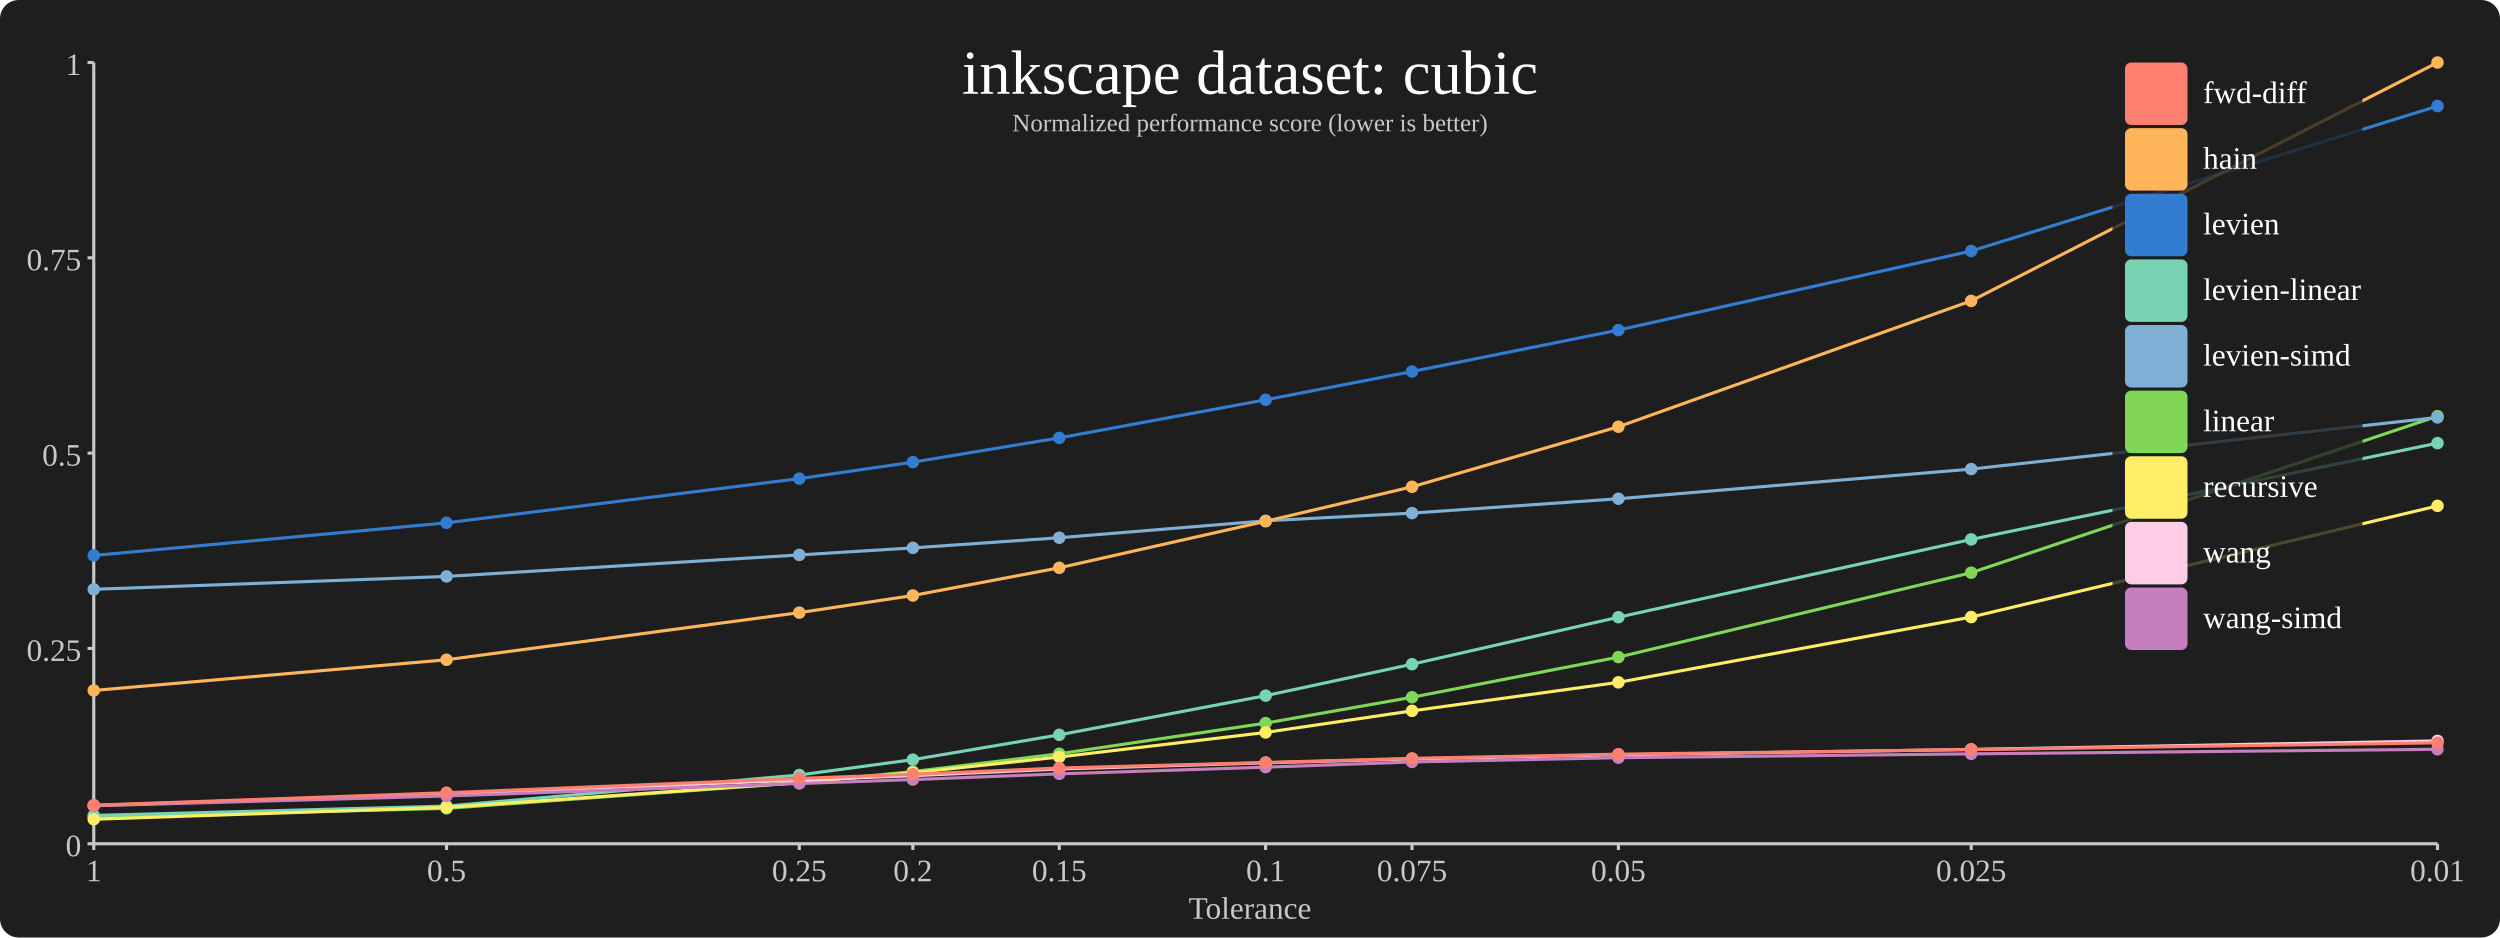
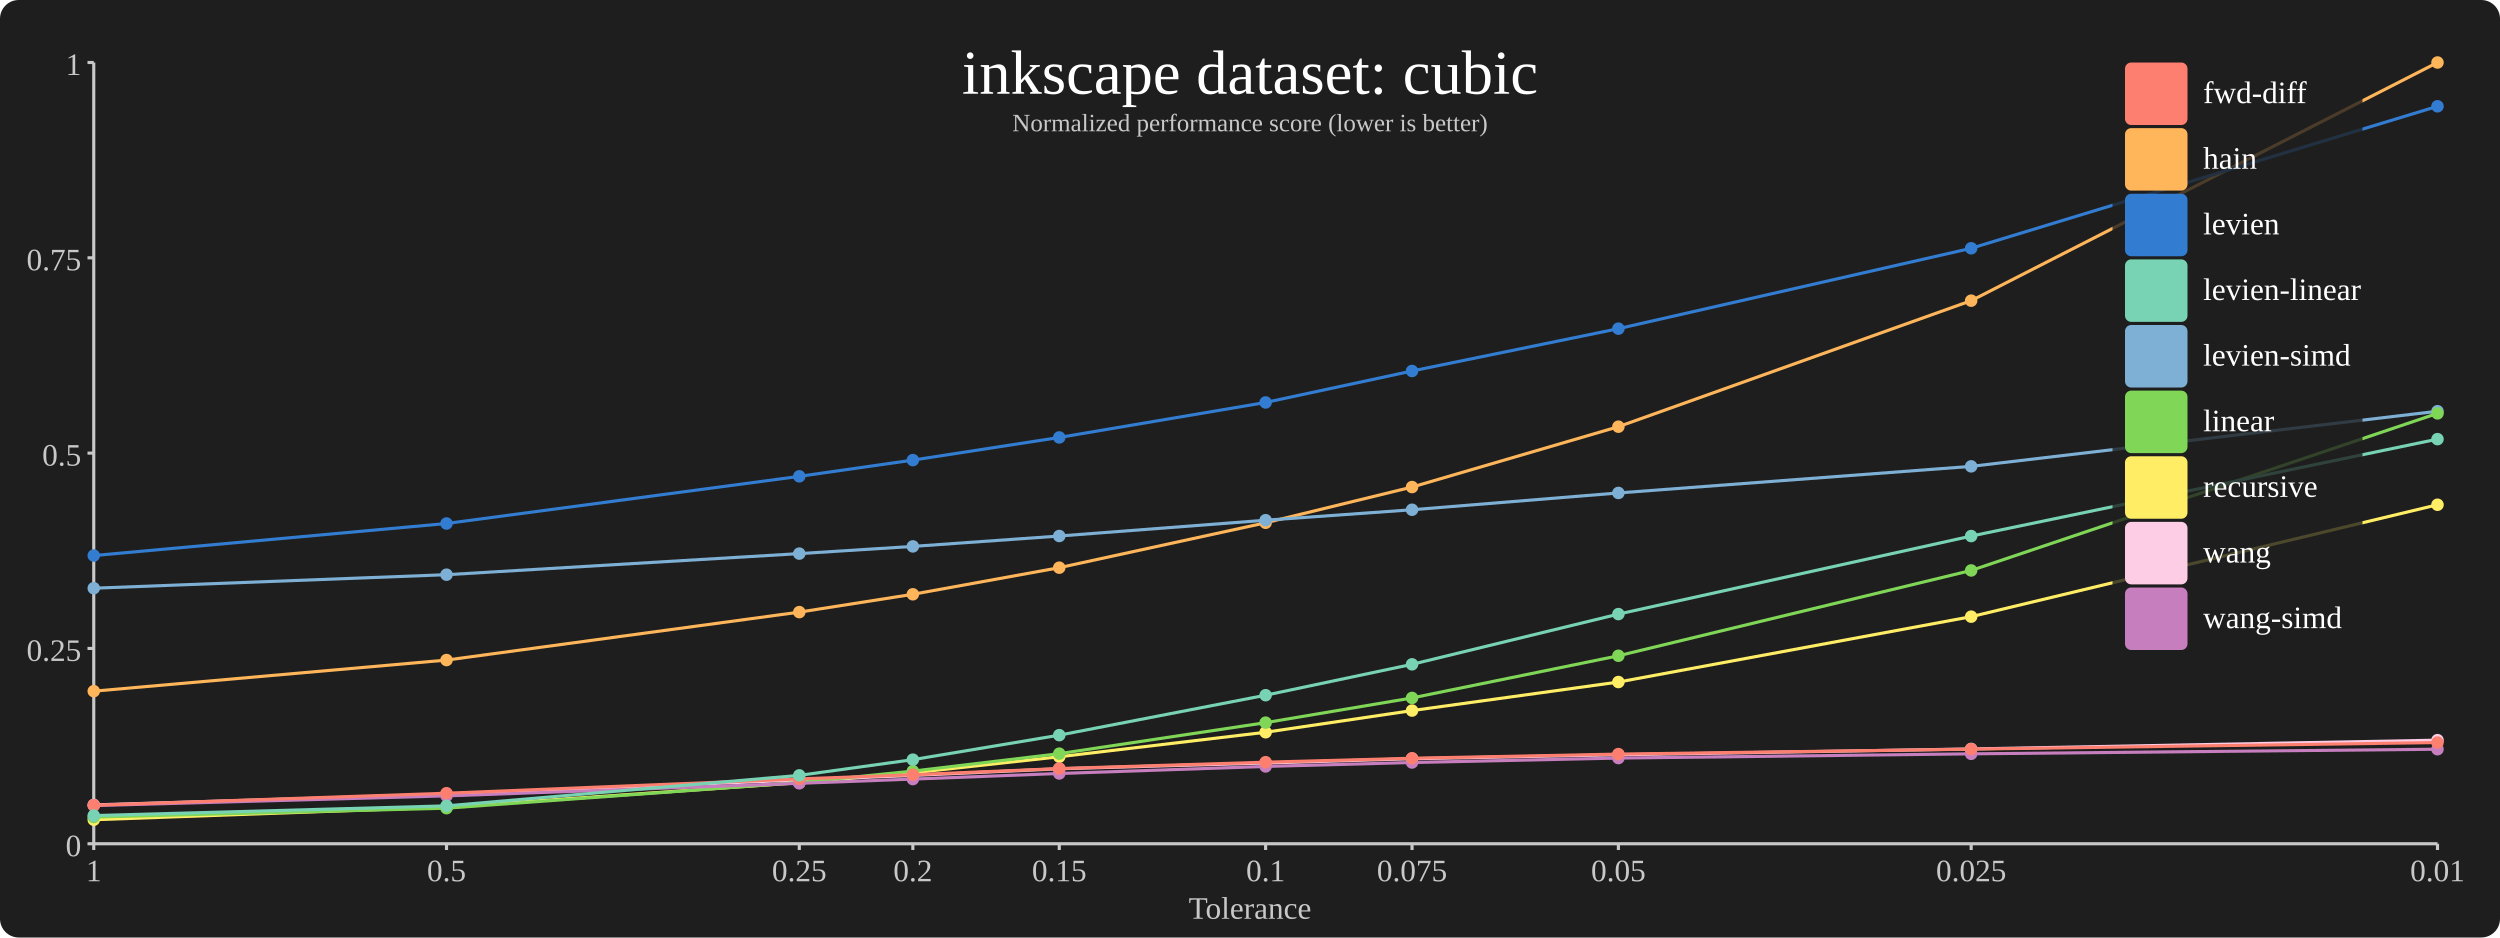
<svg xmlns="http://www.w3.org/2000/svg" viewBox="0 0 800 300">
  <rect x="0" y="0" width="800" height="300" ry="6" style="fill:rgb(30,30,30);stroke:none;fill-opacity:1;stroke-opacity:1;" />
  <path d="M 30 20 L 30 270" style="stroke:rgb(200,200,200);stroke-width:1" />
  <path d="M 30 270 L 780 270" style="stroke:rgb(200,200,200);stroke-width:1" />
  <path d="M 780 270 L 780 272" style="stroke:rgb(200,200,200);stroke-width:1" />
  <text x="780" y="282" style="font-size:10px;fill:rgb(200,200,200);text-anchor:middle;text-align:center;"> 0.01 </text>
  <path d="M 630.772 270 L 630.772 272" style="stroke:rgb(200,200,200);stroke-width:1" />
  <text x="630.772" y="282" style="font-size:10px;fill:rgb(200,200,200);text-anchor:middle;text-align:center;"> 0.025 </text>
  <path d="M 517.886 270 L 517.886 272" style="stroke:rgb(200,200,200);stroke-width:1" />
  <text x="517.886" y="282" style="font-size:10px;fill:rgb(200,200,200);text-anchor:middle;text-align:center;"> 0.05 </text>
  <path d="M 451.852 270 L 451.852 272" style="stroke:rgb(200,200,200);stroke-width:1" />
  <text x="451.852" y="282" style="font-size:10px;fill:rgb(200,200,200);text-anchor:middle;text-align:center;"> 0.075 </text>
  <path d="M 405 270 L 405 272" style="stroke:rgb(200,200,200);stroke-width:1" />
  <text x="405" y="282" style="font-size:10px;fill:rgb(200,200,200);text-anchor:middle;text-align:center;"> 0.1 </text>
  <path d="M 338.966 270 L 338.966 272" style="stroke:rgb(200,200,200);stroke-width:1" />
  <text x="338.966" y="282" style="font-size:10px;fill:rgb(200,200,200);text-anchor:middle;text-align:center;"> 0.15 </text>
  <path d="M 292.114 270 L 292.114 272" style="stroke:rgb(200,200,200);stroke-width:1" />
  <text x="292.114" y="282" style="font-size:10px;fill:rgb(200,200,200);text-anchor:middle;text-align:center;"> 0.2 </text>
  <path d="M 255.773 270 L 255.773 272" style="stroke:rgb(200,200,200);stroke-width:1" />
  <text x="255.773" y="282" style="font-size:10px;fill:rgb(200,200,200);text-anchor:middle;text-align:center;"> 0.25 </text>
  <path d="M 142.886 270 L 142.886 272" style="stroke:rgb(200,200,200);stroke-width:1" />
  <text x="142.886" y="282" style="font-size:10px;fill:rgb(200,200,200);text-anchor:middle;text-align:center;"> 0.5 </text>
  <path d="M 30 270 L 30 272" style="stroke:rgb(200,200,200);stroke-width:1" />
  <text x="30" y="282" style="font-size:10px;fill:rgb(200,200,200);text-anchor:middle;text-align:center;"> 1 </text>
  <path d="M 28 270 L 30 270" style="stroke:rgb(200,200,200);stroke-width:1" />
  <text x="26" y="274" style="font-size:10px;fill:rgb(200,200,200);text-anchor:end;text-align:right;"> 0 </text>
  <path d="M 28 207.5 L 30 207.5" style="stroke:rgb(200,200,200);stroke-width:1" />
  <text x="26" y="211.5" style="font-size:10px;fill:rgb(200,200,200);text-anchor:end;text-align:right;"> 0.25 </text>
  <path d="M 28 145 L 30 145" style="stroke:rgb(200,200,200);stroke-width:1" />
  <text x="26" y="149" style="font-size:10px;fill:rgb(200,200,200);text-anchor:end;text-align:right;"> 0.5 </text>
  <path d="M 28 82.5 L 30 82.5" style="stroke:rgb(200,200,200);stroke-width:1" />
  <text x="26" y="86.5" style="font-size:10px;fill:rgb(200,200,200);text-anchor:end;text-align:right;"> 0.75 </text>
  <path d="M 28 20 L 30 20" style="stroke:rgb(200,200,200);stroke-width:1" />
  <text x="26" y="24" style="font-size:10px;fill:rgb(200,200,200);text-anchor:end;text-align:right;"> 1 </text>
  <text x="400" y="294" style="font-size:10px;fill:rgb(200,200,200);text-anchor:middle;text-align:center;"> Tolerance </text>
-   <circle cx="780" cy="133.173" r="2" style="fill:rgb(128,214,87);stroke:none;fill-opacity:1;stroke-opacity:1;" />
-   <path d="M 780 133.173 L 630.772 183.265" style="stroke:rgb(128,214,87);stroke-width:1" />
-   <circle cx="630.772" cy="183.265" r="2" style="fill:rgb(128,214,87);stroke:none;fill-opacity:1;stroke-opacity:1;" />
-   <path d="M 630.772 183.265 L 517.886 210.27" style="stroke:rgb(128,214,87);stroke-width:1" />
-   <circle cx="517.886" cy="210.27" r="2" style="fill:rgb(128,214,87);stroke:none;fill-opacity:1;stroke-opacity:1;" />
-   <path d="M 517.886 210.27 L 451.852 223.115" style="stroke:rgb(128,214,87);stroke-width:1" />
-   <circle cx="451.852" cy="223.115" r="2" style="fill:rgb(128,214,87);stroke:none;fill-opacity:1;stroke-opacity:1;" />
-   <path d="M 451.852 223.115 L 405 231.395" style="stroke:rgb(128,214,87);stroke-width:1" />
-   <circle cx="405" cy="231.395" r="2" style="fill:rgb(128,214,87);stroke:none;fill-opacity:1;stroke-opacity:1;" />
-   <path d="M 405 231.395 L 338.966 241.2" style="stroke:rgb(128,214,87);stroke-width:1" />
-   <circle cx="338.966" cy="241.2" r="2" style="fill:rgb(128,214,87);stroke:none;fill-opacity:1;stroke-opacity:1;" />
-   <path d="M 338.966 241.2 L 292.114 246.895" style="stroke:rgb(128,214,87);stroke-width:1" />
-   <circle cx="292.114" cy="246.895" r="2" style="fill:rgb(128,214,87);stroke:none;fill-opacity:1;stroke-opacity:1;" />
-   <path d="M 292.114 246.895 L 255.773 250.47" style="stroke:rgb(128,214,87);stroke-width:1" />
-   <circle cx="255.773" cy="250.47" r="2" style="fill:rgb(128,214,87);stroke:none;fill-opacity:1;stroke-opacity:1;" />
-   <path d="M 255.773 250.47 L 142.886 258.673" style="stroke:rgb(128,214,87);stroke-width:1" />
-   <circle cx="142.886" cy="258.673" r="2" style="fill:rgb(128,214,87);stroke:none;fill-opacity:1;stroke-opacity:1;" />
-   <path d="M 142.886 258.673 L 30 261.442" style="stroke:rgb(128,214,87);stroke-width:1" />
-   <circle cx="30" cy="261.442" r="2" style="fill:rgb(128,214,87);stroke:none;fill-opacity:1;stroke-opacity:1;" />
-   <circle cx="780" cy="133.575" r="2" style="fill:rgb(126,176,213);stroke:none;fill-opacity:1;stroke-opacity:1;" />
-   <path d="M 780 133.575 L 630.772 150.103" style="stroke:rgb(126,176,213);stroke-width:1" />
-   <circle cx="630.772" cy="150.103" r="2" style="fill:rgb(126,176,213);stroke:none;fill-opacity:1;stroke-opacity:1;" />
-   <path d="M 630.772 150.103 L 517.886 159.593" style="stroke:rgb(126,176,213);stroke-width:1" />
-   <circle cx="517.886" cy="159.593" r="2" style="fill:rgb(126,176,213);stroke:none;fill-opacity:1;stroke-opacity:1;" />
-   <path d="M 517.886 159.593 L 451.852 164.192" style="stroke:rgb(126,176,213);stroke-width:1" />
-   <circle cx="451.852" cy="164.192" r="2" style="fill:rgb(126,176,213);stroke:none;fill-opacity:1;stroke-opacity:1;" />
-   <path d="M 451.852 164.192 L 405 166.65" style="stroke:rgb(126,176,213);stroke-width:1" />
-   <circle cx="405" cy="166.65" r="2" style="fill:rgb(126,176,213);stroke:none;fill-opacity:1;stroke-opacity:1;" />
-   <path d="M 405 166.65 L 338.966 172.073" style="stroke:rgb(126,176,213);stroke-width:1" />
-   <circle cx="338.966" cy="172.073" r="2" style="fill:rgb(126,176,213);stroke:none;fill-opacity:1;stroke-opacity:1;" />
-   <path d="M 338.966 172.073 L 292.114 175.317" style="stroke:rgb(126,176,213);stroke-width:1" />
-   <circle cx="292.114" cy="175.317" r="2" style="fill:rgb(126,176,213);stroke:none;fill-opacity:1;stroke-opacity:1;" />
-   <path d="M 292.114 175.317 L 255.773 177.573" style="stroke:rgb(126,176,213);stroke-width:1" />
-   <circle cx="255.773" cy="177.573" r="2" style="fill:rgb(126,176,213);stroke:none;fill-opacity:1;stroke-opacity:1;" />
-   <path d="M 255.773 177.573 L 142.886 184.455" style="stroke:rgb(126,176,213);stroke-width:1" />
-   <circle cx="142.886" cy="184.455" r="2" style="fill:rgb(126,176,213);stroke:none;fill-opacity:1;stroke-opacity:1;" />
-   <path d="M 142.886 184.455 L 30 188.58" style="stroke:rgb(126,176,213);stroke-width:1" />
-   <circle cx="30" cy="188.58" r="2" style="fill:rgb(126,176,213);stroke:none;fill-opacity:1;stroke-opacity:1;" />
-   <circle cx="780" cy="141.8" r="2" style="fill:rgb(119,211,179);stroke:none;fill-opacity:1;stroke-opacity:1;" />
-   <path d="M 780 141.8 L 630.772 172.613" style="stroke:rgb(119,211,179);stroke-width:1" />
-   <circle cx="630.772" cy="172.613" r="2" style="fill:rgb(119,211,179);stroke:none;fill-opacity:1;stroke-opacity:1;" />
-   <path d="M 630.772 172.613 L 517.886 197.505" style="stroke:rgb(119,211,179);stroke-width:1" />
-   <circle cx="517.886" cy="197.505" r="2" style="fill:rgb(119,211,179);stroke:none;fill-opacity:1;stroke-opacity:1;" />
-   <path d="M 517.886 197.505 L 451.852 212.545" style="stroke:rgb(119,211,179);stroke-width:1" />
-   <circle cx="451.852" cy="212.545" r="2" style="fill:rgb(119,211,179);stroke:none;fill-opacity:1;stroke-opacity:1;" />
-   <path d="M 451.852 212.545 L 405 222.61" style="stroke:rgb(119,211,179);stroke-width:1" />
-   <circle cx="405" cy="222.61" r="2" style="fill:rgb(119,211,179);stroke:none;fill-opacity:1;stroke-opacity:1;" />
-   <path d="M 405 222.61 L 338.966 235.145" style="stroke:rgb(119,211,179);stroke-width:1" />
-   <circle cx="338.966" cy="235.145" r="2" style="fill:rgb(119,211,179);stroke:none;fill-opacity:1;stroke-opacity:1;" />
-   <path d="M 338.966 235.145 L 292.114 243.085" style="stroke:rgb(119,211,179);stroke-width:1" />
-   <circle cx="292.114" cy="243.085" r="2" style="fill:rgb(119,211,179);stroke:none;fill-opacity:1;stroke-opacity:1;" />
-   <path d="M 292.114 243.085 L 255.773 247.99" style="stroke:rgb(119,211,179);stroke-width:1" />
-   <circle cx="255.773" cy="247.99" r="2" style="fill:rgb(119,211,179);stroke:none;fill-opacity:1;stroke-opacity:1;" />
-   <path d="M 255.773 247.99 L 142.886 257.947" style="stroke:rgb(119,211,179);stroke-width:1" />
-   <circle cx="142.886" cy="257.947" r="2" style="fill:rgb(119,211,179);stroke:none;fill-opacity:1;stroke-opacity:1;" />
-   <path d="M 142.886 257.947 L 30 260.945" style="stroke:rgb(119,211,179);stroke-width:1" />
-   <circle cx="30" cy="260.945" r="2" style="fill:rgb(119,211,179);stroke:none;fill-opacity:1;stroke-opacity:1;" />
-   <circle cx="780" cy="161.882" r="2" style="fill:rgb(255,238,101);stroke:none;fill-opacity:1;stroke-opacity:1;" />
-   <path d="M 780 161.882 L 630.772 197.457" style="stroke:rgb(255,238,101);stroke-width:1" />
-   <circle cx="630.772" cy="197.457" r="2" style="fill:rgb(255,238,101);stroke:none;fill-opacity:1;stroke-opacity:1;" />
-   <path d="M 630.772 197.457 L 517.886 218.347" style="stroke:rgb(255,238,101);stroke-width:1" />
-   <circle cx="517.886" cy="218.347" r="2" style="fill:rgb(255,238,101);stroke:none;fill-opacity:1;stroke-opacity:1;" />
-   <path d="M 517.886 218.347 L 451.852 227.47" style="stroke:rgb(255,238,101);stroke-width:1" />
-   <circle cx="451.852" cy="227.47" r="2" style="fill:rgb(255,238,101);stroke:none;fill-opacity:1;stroke-opacity:1;" />
-   <path d="M 451.852 227.47 L 405 234.377" style="stroke:rgb(255,238,101);stroke-width:1" />
-   <circle cx="405" cy="234.377" r="2" style="fill:rgb(255,238,101);stroke:none;fill-opacity:1;stroke-opacity:1;" />
-   <path d="M 405 234.377 L 338.966 242.232" style="stroke:rgb(255,238,101);stroke-width:1" />
-   <circle cx="338.966" cy="242.232" r="2" style="fill:rgb(255,238,101);stroke:none;fill-opacity:1;stroke-opacity:1;" />
-   <path d="M 338.966 242.232 L 292.114 247.298" style="stroke:rgb(255,238,101);stroke-width:1" />
-   <circle cx="292.114" cy="247.298" r="2" style="fill:rgb(255,238,101);stroke:none;fill-opacity:1;stroke-opacity:1;" />
-   <path d="M 292.114 247.298 L 255.773 250.38" style="stroke:rgb(255,238,101);stroke-width:1" />
-   <circle cx="255.773" cy="250.38" r="2" style="fill:rgb(255,238,101);stroke:none;fill-opacity:1;stroke-opacity:1;" />
-   <path d="M 255.773 250.38 L 142.886 258.358" style="stroke:rgb(255,238,101);stroke-width:1" />
-   <circle cx="142.886" cy="258.358" r="2" style="fill:rgb(255,238,101);stroke:none;fill-opacity:1;stroke-opacity:1;" />
-   <path d="M 142.886 258.358 L 30 262.163" style="stroke:rgb(255,238,101);stroke-width:1" />
-   <circle cx="30" cy="262.163" r="2" style="fill:rgb(255,238,101);stroke:none;fill-opacity:1;stroke-opacity:1;" />
-   <circle cx="780" cy="237.088" r="2" style="fill:rgb(253,204,229);stroke:none;fill-opacity:1;stroke-opacity:1;" />
-   <path d="M 780 237.088 L 630.772 239.81" style="stroke:rgb(253,204,229);stroke-width:1" />
-   <circle cx="630.772" cy="239.81" r="2" style="fill:rgb(253,204,229);stroke:none;fill-opacity:1;stroke-opacity:1;" />
-   <path d="M 630.772 239.81 L 517.886 241.53" style="stroke:rgb(253,204,229);stroke-width:1" />
-   <circle cx="517.886" cy="241.53" r="2" style="fill:rgb(253,204,229);stroke:none;fill-opacity:1;stroke-opacity:1;" />
-   <path d="M 517.886 241.53 L 451.852 242.853" style="stroke:rgb(253,204,229);stroke-width:1" />
-   <circle cx="451.852" cy="242.853" r="2" style="fill:rgb(253,204,229);stroke:none;fill-opacity:1;stroke-opacity:1;" />
-   <path d="M 451.852 242.853 L 405 244.093" style="stroke:rgb(253,204,229);stroke-width:1" />
-   <circle cx="405" cy="244.093" r="2" style="fill:rgb(253,204,229);stroke:none;fill-opacity:1;stroke-opacity:1;" />
-   <path d="M 405 244.093 L 338.966 246.085" style="stroke:rgb(253,204,229);stroke-width:1" />
-   <circle cx="338.966" cy="246.085" r="2" style="fill:rgb(253,204,229);stroke:none;fill-opacity:1;stroke-opacity:1;" />
-   <path d="M 338.966 246.085 L 292.114 248.21" style="stroke:rgb(253,204,229);stroke-width:1" />
-   <circle cx="292.114" cy="248.21" r="2" style="fill:rgb(253,204,229);stroke:none;fill-opacity:1;stroke-opacity:1;" />
-   <path d="M 292.114 248.21 L 255.773 249.625" style="stroke:rgb(253,204,229);stroke-width:1" />
-   <circle cx="255.773" cy="249.625" r="2" style="fill:rgb(253,204,229);stroke:none;fill-opacity:1;stroke-opacity:1;" />
-   <path d="M 255.773 249.625 L 142.886 254.028" style="stroke:rgb(253,204,229);stroke-width:1" />
-   <circle cx="142.886" cy="254.028" r="2" style="fill:rgb(253,204,229);stroke:none;fill-opacity:1;stroke-opacity:1;" />
-   <path d="M 142.886 254.028 L 30 257.757" style="stroke:rgb(253,204,229);stroke-width:1" />
-   <circle cx="30" cy="257.757" r="2" style="fill:rgb(253,204,229);stroke:none;fill-opacity:1;stroke-opacity:1;" />
-   <circle cx="780" cy="239.768" r="2" style="fill:rgb(199,126,190);stroke:none;fill-opacity:1;stroke-opacity:1;" />
-   <path d="M 780 239.768 L 630.772 241.235" style="stroke:rgb(199,126,190);stroke-width:1" />
-   <circle cx="630.772" cy="241.235" r="2" style="fill:rgb(199,126,190);stroke:none;fill-opacity:1;stroke-opacity:1;" />
-   <path d="M 630.772 241.235 L 517.886 242.46" style="stroke:rgb(199,126,190);stroke-width:1" />
-   <circle cx="517.886" cy="242.46" r="2" style="fill:rgb(199,126,190);stroke:none;fill-opacity:1;stroke-opacity:1;" />
-   <path d="M 517.886 242.46 L 451.852 243.827" style="stroke:rgb(199,126,190);stroke-width:1" />
-   <circle cx="451.852" cy="243.827" r="2" style="fill:rgb(199,126,190);stroke:none;fill-opacity:1;stroke-opacity:1;" />
-   <path d="M 451.852 243.827 L 405 245.49" style="stroke:rgb(199,126,190);stroke-width:1" />
-   <circle cx="405" cy="245.49" r="2" style="fill:rgb(199,126,190);stroke:none;fill-opacity:1;stroke-opacity:1;" />
-   <path d="M 405 245.49 L 338.966 247.625" style="stroke:rgb(199,126,190);stroke-width:1" />
-   <circle cx="338.966" cy="247.625" r="2" style="fill:rgb(199,126,190);stroke:none;fill-opacity:1;stroke-opacity:1;" />
-   <path d="M 338.966 247.625 L 292.114 249.455" style="stroke:rgb(199,126,190);stroke-width:1" />
-   <circle cx="292.114" cy="249.455" r="2" style="fill:rgb(199,126,190);stroke:none;fill-opacity:1;stroke-opacity:1;" />
-   <path d="M 292.114 249.455 L 255.773 250.72" style="stroke:rgb(199,126,190);stroke-width:1" />
-   <circle cx="255.773" cy="250.72" r="2" style="fill:rgb(199,126,190);stroke:none;fill-opacity:1;stroke-opacity:1;" />
-   <path d="M 255.773 250.72 L 142.886 254.702" style="stroke:rgb(199,126,190);stroke-width:1" />
-   <circle cx="142.886" cy="254.702" r="2" style="fill:rgb(199,126,190);stroke:none;fill-opacity:1;stroke-opacity:1;" />
-   <path d="M 142.886 254.702 L 30 257.848" style="stroke:rgb(199,126,190);stroke-width:1" />
-   <circle cx="30" cy="257.848" r="2" style="fill:rgb(199,126,190);stroke:none;fill-opacity:1;stroke-opacity:1;" />
-   <circle cx="780" cy="33.94" r="2" style="fill:rgb(50,125,209);stroke:none;fill-opacity:1;stroke-opacity:1;" />
-   <path d="M 780 33.94 L 630.772 80.328" style="stroke:rgb(50,125,209);stroke-width:1" />
-   <circle cx="630.772" cy="80.328" r="2" style="fill:rgb(50,125,209);stroke:none;fill-opacity:1;stroke-opacity:1;" />
-   <path d="M 630.772 80.328 L 517.886 105.627" style="stroke:rgb(50,125,209);stroke-width:1" />
-   <circle cx="517.886" cy="105.627" r="2" style="fill:rgb(50,125,209);stroke:none;fill-opacity:1;stroke-opacity:1;" />
-   <path d="M 517.886 105.627 L 451.852 118.885" style="stroke:rgb(50,125,209);stroke-width:1" />
-   <circle cx="451.852" cy="118.885" r="2" style="fill:rgb(50,125,209);stroke:none;fill-opacity:1;stroke-opacity:1;" />
-   <path d="M 451.852 118.885 L 405 127.935" style="stroke:rgb(50,125,209);stroke-width:1" />
-   <circle cx="405" cy="127.935" r="2" style="fill:rgb(50,125,209);stroke:none;fill-opacity:1;stroke-opacity:1;" />
-   <path d="M 405 127.935 L 338.966 140.118" style="stroke:rgb(50,125,209);stroke-width:1" />
-   <circle cx="338.966" cy="140.118" r="2" style="fill:rgb(50,125,209);stroke:none;fill-opacity:1;stroke-opacity:1;" />
-   <path d="M 338.966 140.118 L 292.114 147.887" style="stroke:rgb(50,125,209);stroke-width:1" />
-   <circle cx="292.114" cy="147.887" r="2" style="fill:rgb(50,125,209);stroke:none;fill-opacity:1;stroke-opacity:1;" />
-   <path d="M 292.114 147.887 L 255.773 153.153" style="stroke:rgb(50,125,209);stroke-width:1" />
-   <circle cx="255.773" cy="153.153" r="2" style="fill:rgb(50,125,209);stroke:none;fill-opacity:1;stroke-opacity:1;" />
-   <path d="M 255.773 153.153 L 142.886 167.308" style="stroke:rgb(50,125,209);stroke-width:1" />
-   <circle cx="142.886" cy="167.308" r="2" style="fill:rgb(50,125,209);stroke:none;fill-opacity:1;stroke-opacity:1;" />
-   <path d="M 142.886 167.308 L 30 177.75" style="stroke:rgb(50,125,209);stroke-width:1" />
-   <circle cx="30" cy="177.75" r="2" style="fill:rgb(50,125,209);stroke:none;fill-opacity:1;stroke-opacity:1;" />
  <circle cx="780" cy="20" r="2" style="fill:rgb(255,181,90);stroke:none;fill-opacity:1;stroke-opacity:1;" />
-   <path d="M 780 20 L 630.772 96.285" style="stroke:rgb(255,181,90);stroke-width:1" />
-   <circle cx="630.772" cy="96.285" r="2" style="fill:rgb(255,181,90);stroke:none;fill-opacity:1;stroke-opacity:1;" />
-   <path d="M 630.772 96.285 L 517.886 136.553" style="stroke:rgb(255,181,90);stroke-width:1" />
-   <circle cx="517.886" cy="136.553" r="2" style="fill:rgb(255,181,90);stroke:none;fill-opacity:1;stroke-opacity:1;" />
-   <path d="M 517.886 136.553 L 451.852 155.778" style="stroke:rgb(255,181,90);stroke-width:1" />
-   <circle cx="451.852" cy="155.778" r="2" style="fill:rgb(255,181,90);stroke:none;fill-opacity:1;stroke-opacity:1;" />
-   <path d="M 451.852 155.778 L 405 166.81" style="stroke:rgb(255,181,90);stroke-width:1" />
-   <circle cx="405" cy="166.81" r="2" style="fill:rgb(255,181,90);stroke:none;fill-opacity:1;stroke-opacity:1;" />
-   <path d="M 405 166.81 L 338.966 181.695" style="stroke:rgb(255,181,90);stroke-width:1" />
-   <circle cx="338.966" cy="181.695" r="2" style="fill:rgb(255,181,90);stroke:none;fill-opacity:1;stroke-opacity:1;" />
-   <path d="M 338.966 181.695 L 292.114 190.56" style="stroke:rgb(255,181,90);stroke-width:1" />
-   <circle cx="292.114" cy="190.56" r="2" style="fill:rgb(255,181,90);stroke:none;fill-opacity:1;stroke-opacity:1;" />
-   <path d="M 292.114 190.56 L 255.773 196.043" style="stroke:rgb(255,181,90);stroke-width:1" />
-   <circle cx="255.773" cy="196.043" r="2" style="fill:rgb(255,181,90);stroke:none;fill-opacity:1;stroke-opacity:1;" />
-   <path d="M 255.773 196.043 L 142.886 211.123" style="stroke:rgb(255,181,90);stroke-width:1" />
-   <circle cx="142.886" cy="211.123" r="2" style="fill:rgb(255,181,90);stroke:none;fill-opacity:1;stroke-opacity:1;" />
-   <path d="M 142.886 211.123 L 30 220.942" style="stroke:rgb(255,181,90);stroke-width:1" />
-   <circle cx="30" cy="220.942" r="2" style="fill:rgb(255,181,90);stroke:none;fill-opacity:1;stroke-opacity:1;" />
-   <circle cx="780" cy="237.695" r="2" style="fill:rgb(253,127,111);stroke:none;fill-opacity:1;stroke-opacity:1;" />
-   <path d="M 780 237.695 L 630.772 239.857" style="stroke:rgb(253,127,111);stroke-width:1" />
-   <circle cx="630.772" cy="239.857" r="2" style="fill:rgb(253,127,111);stroke:none;fill-opacity:1;stroke-opacity:1;" />
-   <path d="M 630.772 239.857 L 517.886 241.338" style="stroke:rgb(253,127,111);stroke-width:1" />
-   <circle cx="517.886" cy="241.338" r="2" style="fill:rgb(253,127,111);stroke:none;fill-opacity:1;stroke-opacity:1;" />
-   <path d="M 517.886 241.338 L 451.852 242.667" style="stroke:rgb(253,127,111);stroke-width:1" />
-   <circle cx="451.852" cy="242.667" r="2" style="fill:rgb(253,127,111);stroke:none;fill-opacity:1;stroke-opacity:1;" />
-   <path d="M 451.852 242.667 L 405 244" style="stroke:rgb(253,127,111);stroke-width:1" />
-   <circle cx="405" cy="244" r="2" style="fill:rgb(253,127,111);stroke:none;fill-opacity:1;stroke-opacity:1;" />
-   <path d="M 405 244 L 338.966 245.762" style="stroke:rgb(253,127,111);stroke-width:1" />
-   <circle cx="338.966" cy="245.762" r="2" style="fill:rgb(253,127,111);stroke:none;fill-opacity:1;stroke-opacity:1;" />
-   <path d="M 338.966 245.762 L 292.114 247.765" style="stroke:rgb(253,127,111);stroke-width:1" />
-   <circle cx="292.114" cy="247.765" r="2" style="fill:rgb(253,127,111);stroke:none;fill-opacity:1;stroke-opacity:1;" />
-   <path d="M 292.114 247.765 L 255.773 249.095" style="stroke:rgb(253,127,111);stroke-width:1" />
-   <circle cx="255.773" cy="249.095" r="2" style="fill:rgb(253,127,111);stroke:none;fill-opacity:1;stroke-opacity:1;" />
-   <path d="M 255.773 249.095 L 142.886 253.67" style="stroke:rgb(253,127,111);stroke-width:1" />
-   <circle cx="142.886" cy="253.67" r="2" style="fill:rgb(253,127,111);stroke:none;fill-opacity:1;stroke-opacity:1;" />
-   <path d="M 142.886 253.67 L 30 257.655" style="stroke:rgb(253,127,111);stroke-width:1" />
-   <circle cx="30" cy="257.655" r="2" style="fill:rgb(253,127,111);stroke:none;fill-opacity:1;stroke-opacity:1;" />
+   <path d="M 780 20 L 630.772 96.215" style="stroke:rgb(255,181,90);stroke-width:1" />
+   <circle cx="630.772" cy="96.215" r="2" style="fill:rgb(255,181,90);stroke:none;fill-opacity:1;stroke-opacity:1;" />
+   <path d="M 630.772 96.215 L 517.886 136.537" style="stroke:rgb(255,181,90);stroke-width:1" />
+   <circle cx="517.886" cy="136.537" r="2" style="fill:rgb(255,181,90);stroke:none;fill-opacity:1;stroke-opacity:1;" />
+   <path d="M 517.886 136.537 L 451.852 155.855" style="stroke:rgb(255,181,90);stroke-width:1" />
+   <circle cx="451.852" cy="155.855" r="2" style="fill:rgb(255,181,90);stroke:none;fill-opacity:1;stroke-opacity:1;" />
+   <path d="M 451.852 155.855 L 405 167.287" style="stroke:rgb(255,181,90);stroke-width:1" />
+   <circle cx="405" cy="167.287" r="2" style="fill:rgb(255,181,90);stroke:none;fill-opacity:1;stroke-opacity:1;" />
+   <path d="M 405 167.287 L 338.966 181.655" style="stroke:rgb(255,181,90);stroke-width:1" />
+   <circle cx="338.966" cy="181.655" r="2" style="fill:rgb(255,181,90);stroke:none;fill-opacity:1;stroke-opacity:1;" />
+   <path d="M 338.966 181.655 L 292.114 190.17" style="stroke:rgb(255,181,90);stroke-width:1" />
+   <circle cx="292.114" cy="190.17" r="2" style="fill:rgb(255,181,90);stroke:none;fill-opacity:1;stroke-opacity:1;" />
+   <path d="M 292.114 190.17 L 255.773 195.877" style="stroke:rgb(255,181,90);stroke-width:1" />
+   <circle cx="255.773" cy="195.877" r="2" style="fill:rgb(255,181,90);stroke:none;fill-opacity:1;stroke-opacity:1;" />
+   <path d="M 255.773 195.877 L 142.886 211.22" style="stroke:rgb(255,181,90);stroke-width:1" />
+   <circle cx="142.886" cy="211.22" r="2" style="fill:rgb(255,181,90);stroke:none;fill-opacity:1;stroke-opacity:1;" />
+   <path d="M 142.886 211.22 L 30 221.175" style="stroke:rgb(255,181,90);stroke-width:1" />
+   <circle cx="30" cy="221.175" r="2" style="fill:rgb(255,181,90);stroke:none;fill-opacity:1;stroke-opacity:1;" />
+   <circle cx="780" cy="161.52" r="2" style="fill:rgb(255,238,101);stroke:none;fill-opacity:1;stroke-opacity:1;" />
+   <path d="M 780 161.52 L 630.772 197.332" style="stroke:rgb(255,238,101);stroke-width:1" />
+   <circle cx="630.772" cy="197.332" r="2" style="fill:rgb(255,238,101);stroke:none;fill-opacity:1;stroke-opacity:1;" />
+   <path d="M 630.772 197.332 L 517.886 218.25" style="stroke:rgb(255,238,101);stroke-width:1" />
+   <circle cx="517.886" cy="218.25" r="2" style="fill:rgb(255,238,101);stroke:none;fill-opacity:1;stroke-opacity:1;" />
+   <path d="M 517.886 218.25 L 451.852 227.382" style="stroke:rgb(255,238,101);stroke-width:1" />
+   <circle cx="451.852" cy="227.382" r="2" style="fill:rgb(255,238,101);stroke:none;fill-opacity:1;stroke-opacity:1;" />
+   <path d="M 451.852 227.382 L 405 234.317" style="stroke:rgb(255,238,101);stroke-width:1" />
+   <circle cx="405" cy="234.317" r="2" style="fill:rgb(255,238,101);stroke:none;fill-opacity:1;stroke-opacity:1;" />
+   <path d="M 405 234.317 L 338.966 242.157" style="stroke:rgb(255,238,101);stroke-width:1" />
+   <circle cx="338.966" cy="242.157" r="2" style="fill:rgb(255,238,101);stroke:none;fill-opacity:1;stroke-opacity:1;" />
+   <path d="M 338.966 242.157 L 292.114 247.295" style="stroke:rgb(255,238,101);stroke-width:1" />
+   <circle cx="292.114" cy="247.295" r="2" style="fill:rgb(255,238,101);stroke:none;fill-opacity:1;stroke-opacity:1;" />
+   <path d="M 292.114 247.295 L 255.773 250.465" style="stroke:rgb(255,238,101);stroke-width:1" />
+   <circle cx="255.773" cy="250.465" r="2" style="fill:rgb(255,238,101);stroke:none;fill-opacity:1;stroke-opacity:1;" />
+   <path d="M 255.773 250.465 L 142.886 258.267" style="stroke:rgb(255,238,101);stroke-width:1" />
+   <circle cx="142.886" cy="258.267" r="2" style="fill:rgb(255,238,101);stroke:none;fill-opacity:1;stroke-opacity:1;" />
+   <path d="M 142.886 258.267 L 30 262.315" style="stroke:rgb(255,238,101);stroke-width:1" />
+   <circle cx="30" cy="262.315" r="2" style="fill:rgb(255,238,101);stroke:none;fill-opacity:1;stroke-opacity:1;" />
+   <circle cx="780" cy="236.853" r="2" style="fill:rgb(253,204,229);stroke:none;fill-opacity:1;stroke-opacity:1;" />
+   <path d="M 780 236.853 L 630.772 239.665" style="stroke:rgb(253,204,229);stroke-width:1" />
+   <circle cx="630.772" cy="239.665" r="2" style="fill:rgb(253,204,229);stroke:none;fill-opacity:1;stroke-opacity:1;" />
+   <path d="M 630.772 239.665 L 517.886 241.525" style="stroke:rgb(253,204,229);stroke-width:1" />
+   <circle cx="517.886" cy="241.525" r="2" style="fill:rgb(253,204,229);stroke:none;fill-opacity:1;stroke-opacity:1;" />
+   <path d="M 517.886 241.525 L 451.852 242.79" style="stroke:rgb(253,204,229);stroke-width:1" />
+   <circle cx="451.852" cy="242.79" r="2" style="fill:rgb(253,204,229);stroke:none;fill-opacity:1;stroke-opacity:1;" />
+   <path d="M 451.852 242.79 L 405 244.165" style="stroke:rgb(253,204,229);stroke-width:1" />
+   <circle cx="405" cy="244.165" r="2" style="fill:rgb(253,204,229);stroke:none;fill-opacity:1;stroke-opacity:1;" />
+   <path d="M 405 244.165 L 338.966 245.998" style="stroke:rgb(253,204,229);stroke-width:1" />
+   <circle cx="338.966" cy="245.998" r="2" style="fill:rgb(253,204,229);stroke:none;fill-opacity:1;stroke-opacity:1;" />
+   <path d="M 338.966 245.998 L 292.114 248.125" style="stroke:rgb(253,204,229);stroke-width:1" />
+   <circle cx="292.114" cy="248.125" r="2" style="fill:rgb(253,204,229);stroke:none;fill-opacity:1;stroke-opacity:1;" />
+   <path d="M 292.114 248.125 L 255.773 249.577" style="stroke:rgb(253,204,229);stroke-width:1" />
+   <circle cx="255.773" cy="249.577" r="2" style="fill:rgb(253,204,229);stroke:none;fill-opacity:1;stroke-opacity:1;" />
+   <path d="M 255.773 249.577 L 142.886 254.15" style="stroke:rgb(253,204,229);stroke-width:1" />
+   <circle cx="142.886" cy="254.15" r="2" style="fill:rgb(253,204,229);stroke:none;fill-opacity:1;stroke-opacity:1;" />
+   <path d="M 142.886 254.15 L 30 257.562" style="stroke:rgb(253,204,229);stroke-width:1" />
+   <circle cx="30" cy="257.562" r="2" style="fill:rgb(253,204,229);stroke:none;fill-opacity:1;stroke-opacity:1;" />
+   <circle cx="780" cy="131.595" r="2" style="fill:rgb(126,176,213);stroke:none;fill-opacity:1;stroke-opacity:1;" />
+   <path d="M 780 131.595 L 630.772 149.235" style="stroke:rgb(126,176,213);stroke-width:1" />
+   <circle cx="630.772" cy="149.235" r="2" style="fill:rgb(126,176,213);stroke:none;fill-opacity:1;stroke-opacity:1;" />
+   <path d="M 630.772 149.235 L 517.886 157.743" style="stroke:rgb(126,176,213);stroke-width:1" />
+   <circle cx="517.886" cy="157.743" r="2" style="fill:rgb(126,176,213);stroke:none;fill-opacity:1;stroke-opacity:1;" />
+   <path d="M 517.886 157.743 L 451.852 163.12" style="stroke:rgb(126,176,213);stroke-width:1" />
+   <circle cx="451.852" cy="163.12" r="2" style="fill:rgb(126,176,213);stroke:none;fill-opacity:1;stroke-opacity:1;" />
+   <path d="M 451.852 163.12 L 405 166.468" style="stroke:rgb(126,176,213);stroke-width:1" />
+   <circle cx="405" cy="166.468" r="2" style="fill:rgb(126,176,213);stroke:none;fill-opacity:1;stroke-opacity:1;" />
+   <path d="M 405 166.468 L 338.966 171.522" style="stroke:rgb(126,176,213);stroke-width:1" />
+   <circle cx="338.966" cy="171.522" r="2" style="fill:rgb(126,176,213);stroke:none;fill-opacity:1;stroke-opacity:1;" />
+   <path d="M 338.966 171.522 L 292.114 174.85" style="stroke:rgb(126,176,213);stroke-width:1" />
+   <circle cx="292.114" cy="174.85" r="2" style="fill:rgb(126,176,213);stroke:none;fill-opacity:1;stroke-opacity:1;" />
+   <path d="M 292.114 174.85 L 255.773 177.155" style="stroke:rgb(126,176,213);stroke-width:1" />
+   <circle cx="255.773" cy="177.155" r="2" style="fill:rgb(126,176,213);stroke:none;fill-opacity:1;stroke-opacity:1;" />
+   <path d="M 255.773 177.155 L 142.886 183.9" style="stroke:rgb(126,176,213);stroke-width:1" />
+   <circle cx="142.886" cy="183.9" r="2" style="fill:rgb(126,176,213);stroke:none;fill-opacity:1;stroke-opacity:1;" />
+   <path d="M 142.886 183.9 L 30 188.228" style="stroke:rgb(126,176,213);stroke-width:1" />
+   <circle cx="30" cy="188.228" r="2" style="fill:rgb(126,176,213);stroke:none;fill-opacity:1;stroke-opacity:1;" />
+   <circle cx="780" cy="132.278" r="2" style="fill:rgb(128,214,87);stroke:none;fill-opacity:1;stroke-opacity:1;" />
+   <path d="M 780 132.278 L 630.772 182.54" style="stroke:rgb(128,214,87);stroke-width:1" />
+   <circle cx="630.772" cy="182.54" r="2" style="fill:rgb(128,214,87);stroke:none;fill-opacity:1;stroke-opacity:1;" />
+   <path d="M 630.772 182.54 L 517.886 209.845" style="stroke:rgb(128,214,87);stroke-width:1" />
+   <circle cx="517.886" cy="209.845" r="2" style="fill:rgb(128,214,87);stroke:none;fill-opacity:1;stroke-opacity:1;" />
+   <path d="M 517.886 209.845 L 451.852 223.338" style="stroke:rgb(128,214,87);stroke-width:1" />
+   <circle cx="451.852" cy="223.338" r="2" style="fill:rgb(128,214,87);stroke:none;fill-opacity:1;stroke-opacity:1;" />
+   <path d="M 451.852 223.338 L 405 231.248" style="stroke:rgb(128,214,87);stroke-width:1" />
+   <circle cx="405" cy="231.248" r="2" style="fill:rgb(128,214,87);stroke:none;fill-opacity:1;stroke-opacity:1;" />
+   <path d="M 405 231.248 L 338.966 241.167" style="stroke:rgb(128,214,87);stroke-width:1" />
+   <circle cx="338.966" cy="241.167" r="2" style="fill:rgb(128,214,87);stroke:none;fill-opacity:1;stroke-opacity:1;" />
+   <path d="M 338.966 241.167 L 292.114 246.75" style="stroke:rgb(128,214,87);stroke-width:1" />
+   <circle cx="292.114" cy="246.75" r="2" style="fill:rgb(128,214,87);stroke:none;fill-opacity:1;stroke-opacity:1;" />
+   <path d="M 292.114 246.75 L 255.773 250.403" style="stroke:rgb(128,214,87);stroke-width:1" />
+   <circle cx="255.773" cy="250.403" r="2" style="fill:rgb(128,214,87);stroke:none;fill-opacity:1;stroke-opacity:1;" />
+   <path d="M 255.773 250.403 L 142.886 258.618" style="stroke:rgb(128,214,87);stroke-width:1" />
+   <circle cx="142.886" cy="258.618" r="2" style="fill:rgb(128,214,87);stroke:none;fill-opacity:1;stroke-opacity:1;" />
+   <path d="M 142.886 258.618 L 30 261.46" style="stroke:rgb(128,214,87);stroke-width:1" />
+   <circle cx="30" cy="261.46" r="2" style="fill:rgb(128,214,87);stroke:none;fill-opacity:1;stroke-opacity:1;" />
+   <circle cx="780" cy="239.75" r="2" style="fill:rgb(199,126,190);stroke:none;fill-opacity:1;stroke-opacity:1;" />
+   <path d="M 780 239.75 L 630.772 241.228" style="stroke:rgb(199,126,190);stroke-width:1" />
+   <circle cx="630.772" cy="241.228" r="2" style="fill:rgb(199,126,190);stroke:none;fill-opacity:1;stroke-opacity:1;" />
+   <path d="M 630.772 241.228 L 517.886 242.583" style="stroke:rgb(199,126,190);stroke-width:1" />
+   <circle cx="517.886" cy="242.583" r="2" style="fill:rgb(199,126,190);stroke:none;fill-opacity:1;stroke-opacity:1;" />
+   <path d="M 517.886 242.583 L 451.852 244.002" style="stroke:rgb(199,126,190);stroke-width:1" />
+   <circle cx="451.852" cy="244.002" r="2" style="fill:rgb(199,126,190);stroke:none;fill-opacity:1;stroke-opacity:1;" />
+   <path d="M 451.852 244.002 L 405 245.257" style="stroke:rgb(199,126,190);stroke-width:1" />
+   <circle cx="405" cy="245.257" r="2" style="fill:rgb(199,126,190);stroke:none;fill-opacity:1;stroke-opacity:1;" />
+   <path d="M 405 245.257 L 338.966 247.512" style="stroke:rgb(199,126,190);stroke-width:1" />
+   <circle cx="338.966" cy="247.512" r="2" style="fill:rgb(199,126,190);stroke:none;fill-opacity:1;stroke-opacity:1;" />
+   <path d="M 338.966 247.512 L 292.114 249.308" style="stroke:rgb(199,126,190);stroke-width:1" />
+   <circle cx="292.114" cy="249.308" r="2" style="fill:rgb(199,126,190);stroke:none;fill-opacity:1;stroke-opacity:1;" />
+   <path d="M 292.114 249.308 L 255.773 250.657" style="stroke:rgb(199,126,190);stroke-width:1" />
+   <circle cx="255.773" cy="250.657" r="2" style="fill:rgb(199,126,190);stroke:none;fill-opacity:1;stroke-opacity:1;" />
+   <path d="M 255.773 250.657 L 142.886 254.678" style="stroke:rgb(199,126,190);stroke-width:1" />
+   <circle cx="142.886" cy="254.678" r="2" style="fill:rgb(199,126,190);stroke:none;fill-opacity:1;stroke-opacity:1;" />
+   <path d="M 142.886 254.678 L 30 257.783" style="stroke:rgb(199,126,190);stroke-width:1" />
+   <circle cx="30" cy="257.783" r="2" style="fill:rgb(199,126,190);stroke:none;fill-opacity:1;stroke-opacity:1;" />
+   <circle cx="780" cy="34.012" r="2" style="fill:rgb(50,125,209);stroke:none;fill-opacity:1;stroke-opacity:1;" />
+   <path d="M 780 34.012 L 630.772 79.45" style="stroke:rgb(50,125,209);stroke-width:1" />
+   <circle cx="630.772" cy="79.45" r="2" style="fill:rgb(50,125,209);stroke:none;fill-opacity:1;stroke-opacity:1;" />
+   <path d="M 630.772 79.45 L 517.886 105.172" style="stroke:rgb(50,125,209);stroke-width:1" />
+   <circle cx="517.886" cy="105.172" r="2" style="fill:rgb(50,125,209);stroke:none;fill-opacity:1;stroke-opacity:1;" />
+   <path d="M 517.886 105.172 L 451.852 118.715" style="stroke:rgb(50,125,209);stroke-width:1" />
+   <circle cx="451.852" cy="118.715" r="2" style="fill:rgb(50,125,209);stroke:none;fill-opacity:1;stroke-opacity:1;" />
+   <path d="M 451.852 118.715 L 405 128.782" style="stroke:rgb(50,125,209);stroke-width:1" />
+   <circle cx="405" cy="128.782" r="2" style="fill:rgb(50,125,209);stroke:none;fill-opacity:1;stroke-opacity:1;" />
+   <path d="M 405 128.782 L 338.966 139.982" style="stroke:rgb(50,125,209);stroke-width:1" />
+   <circle cx="338.966" cy="139.982" r="2" style="fill:rgb(50,125,209);stroke:none;fill-opacity:1;stroke-opacity:1;" />
+   <path d="M 338.966 139.982 L 292.114 147.232" style="stroke:rgb(50,125,209);stroke-width:1" />
+   <circle cx="292.114" cy="147.232" r="2" style="fill:rgb(50,125,209);stroke:none;fill-opacity:1;stroke-opacity:1;" />
+   <path d="M 292.114 147.232 L 255.773 152.427" style="stroke:rgb(50,125,209);stroke-width:1" />
+   <circle cx="255.773" cy="152.427" r="2" style="fill:rgb(50,125,209);stroke:none;fill-opacity:1;stroke-opacity:1;" />
+   <path d="M 255.773 152.427 L 142.886 167.518" style="stroke:rgb(50,125,209);stroke-width:1" />
+   <circle cx="142.886" cy="167.518" r="2" style="fill:rgb(50,125,209);stroke:none;fill-opacity:1;stroke-opacity:1;" />
+   <path d="M 142.886 167.518 L 30 177.775" style="stroke:rgb(50,125,209);stroke-width:1" />
+   <circle cx="30" cy="177.775" r="2" style="fill:rgb(50,125,209);stroke:none;fill-opacity:1;stroke-opacity:1;" />
+   <circle cx="780" cy="237.618" r="2" style="fill:rgb(253,127,111);stroke:none;fill-opacity:1;stroke-opacity:1;" />
+   <path d="M 780 237.618 L 630.772 239.722" style="stroke:rgb(253,127,111);stroke-width:1" />
+   <circle cx="630.772" cy="239.722" r="2" style="fill:rgb(253,127,111);stroke:none;fill-opacity:1;stroke-opacity:1;" />
+   <path d="M 630.772 239.722 L 517.886 241.31" style="stroke:rgb(253,127,111);stroke-width:1" />
+   <circle cx="517.886" cy="241.31" r="2" style="fill:rgb(253,127,111);stroke:none;fill-opacity:1;stroke-opacity:1;" />
+   <path d="M 517.886 241.31 L 451.852 242.637" style="stroke:rgb(253,127,111);stroke-width:1" />
+   <circle cx="451.852" cy="242.637" r="2" style="fill:rgb(253,127,111);stroke:none;fill-opacity:1;stroke-opacity:1;" />
+   <path d="M 451.852 242.637 L 405 243.897" style="stroke:rgb(253,127,111);stroke-width:1" />
+   <circle cx="405" cy="243.897" r="2" style="fill:rgb(253,127,111);stroke:none;fill-opacity:1;stroke-opacity:1;" />
+   <path d="M 405 243.897 L 338.966 245.93" style="stroke:rgb(253,127,111);stroke-width:1" />
+   <circle cx="338.966" cy="245.93" r="2" style="fill:rgb(253,127,111);stroke:none;fill-opacity:1;stroke-opacity:1;" />
+   <path d="M 338.966 245.93 L 292.114 247.912" style="stroke:rgb(253,127,111);stroke-width:1" />
+   <circle cx="292.114" cy="247.912" r="2" style="fill:rgb(253,127,111);stroke:none;fill-opacity:1;stroke-opacity:1;" />
+   <path d="M 292.114 247.912 L 255.773 249.248" style="stroke:rgb(253,127,111);stroke-width:1" />
+   <circle cx="255.773" cy="249.248" r="2" style="fill:rgb(253,127,111);stroke:none;fill-opacity:1;stroke-opacity:1;" />
+   <path d="M 255.773 249.248 L 142.886 253.827" style="stroke:rgb(253,127,111);stroke-width:1" />
+   <circle cx="142.886" cy="253.827" r="2" style="fill:rgb(253,127,111);stroke:none;fill-opacity:1;stroke-opacity:1;" />
+   <path d="M 142.886 253.827 L 30 257.678" style="stroke:rgb(253,127,111);stroke-width:1" />
+   <circle cx="30" cy="257.678" r="2" style="fill:rgb(253,127,111);stroke:none;fill-opacity:1;stroke-opacity:1;" />
+   <circle cx="780" cy="140.523" r="2" style="fill:rgb(119,211,179);stroke:none;fill-opacity:1;stroke-opacity:1;" />
+   <path d="M 780 140.523 L 630.772 171.54" style="stroke:rgb(119,211,179);stroke-width:1" />
+   <circle cx="630.772" cy="171.54" r="2" style="fill:rgb(119,211,179);stroke:none;fill-opacity:1;stroke-opacity:1;" />
+   <path d="M 630.772 171.54 L 517.886 196.51" style="stroke:rgb(119,211,179);stroke-width:1" />
+   <circle cx="517.886" cy="196.51" r="2" style="fill:rgb(119,211,179);stroke:none;fill-opacity:1;stroke-opacity:1;" />
+   <path d="M 517.886 196.51 L 451.852 212.583" style="stroke:rgb(119,211,179);stroke-width:1" />
+   <circle cx="451.852" cy="212.583" r="2" style="fill:rgb(119,211,179);stroke:none;fill-opacity:1;stroke-opacity:1;" />
+   <path d="M 451.852 212.583 L 405 222.465" style="stroke:rgb(119,211,179);stroke-width:1" />
+   <circle cx="405" cy="222.465" r="2" style="fill:rgb(119,211,179);stroke:none;fill-opacity:1;stroke-opacity:1;" />
+   <path d="M 405 222.465 L 338.966 235.25" style="stroke:rgb(119,211,179);stroke-width:1" />
+   <circle cx="338.966" cy="235.25" r="2" style="fill:rgb(119,211,179);stroke:none;fill-opacity:1;stroke-opacity:1;" />
+   <path d="M 338.966 235.25 L 292.114 243.088" style="stroke:rgb(119,211,179);stroke-width:1" />
+   <circle cx="292.114" cy="243.088" r="2" style="fill:rgb(119,211,179);stroke:none;fill-opacity:1;stroke-opacity:1;" />
+   <path d="M 292.114 243.088 L 255.773 248.115" style="stroke:rgb(119,211,179);stroke-width:1" />
+   <circle cx="255.773" cy="248.115" r="2" style="fill:rgb(119,211,179);stroke:none;fill-opacity:1;stroke-opacity:1;" />
+   <path d="M 255.773 248.115 L 142.886 257.87" style="stroke:rgb(119,211,179);stroke-width:1" />
+   <circle cx="142.886" cy="257.87" r="2" style="fill:rgb(119,211,179);stroke:none;fill-opacity:1;stroke-opacity:1;" />
+   <path d="M 142.886 257.87 L 30 260.978" style="stroke:rgb(119,211,179);stroke-width:1" />
+   <circle cx="30" cy="260.978" r="2" style="fill:rgb(119,211,179);stroke:none;fill-opacity:1;stroke-opacity:1;" />
  <rect x="676" y="16" width="80" height="196" ry="4" style="fill:rgb(30,30,30);stroke:none;fill-opacity:0.8;stroke-opacity:1;" />
  <rect x="680" y="20" width="20" height="20" ry="2" style="fill:rgb(253,127,111);stroke:none;fill-opacity:1;stroke-opacity:1;" />
  <text x="705" y="33" style="font-size:10px;fill:rgb(255,255,255);text-anchor:start;text-align:left;"> fwd-diff </text>
  <rect x="680" y="41" width="20" height="20" ry="2" style="fill:rgb(255,181,90);stroke:none;fill-opacity:1;stroke-opacity:1;" />
  <text x="705" y="54" style="font-size:10px;fill:rgb(255,255,255);text-anchor:start;text-align:left;"> hain </text>
  <rect x="680" y="62" width="20" height="20" ry="2" style="fill:rgb(50,125,209);stroke:none;fill-opacity:1;stroke-opacity:1;" />
  <text x="705" y="75" style="font-size:10px;fill:rgb(255,255,255);text-anchor:start;text-align:left;"> levien </text>
  <rect x="680" y="83" width="20" height="20" ry="2" style="fill:rgb(119,211,179);stroke:none;fill-opacity:1;stroke-opacity:1;" />
  <text x="705" y="96" style="font-size:10px;fill:rgb(255,255,255);text-anchor:start;text-align:left;"> levien-linear </text>
  <rect x="680" y="104" width="20" height="20" ry="2" style="fill:rgb(126,176,213);stroke:none;fill-opacity:1;stroke-opacity:1;" />
  <text x="705" y="117" style="font-size:10px;fill:rgb(255,255,255);text-anchor:start;text-align:left;"> levien-simd </text>
  <rect x="680" y="125" width="20" height="20" ry="2" style="fill:rgb(128,214,87);stroke:none;fill-opacity:1;stroke-opacity:1;" />
  <text x="705" y="138" style="font-size:10px;fill:rgb(255,255,255);text-anchor:start;text-align:left;"> linear </text>
  <rect x="680" y="146" width="20" height="20" ry="2" style="fill:rgb(255,238,101);stroke:none;fill-opacity:1;stroke-opacity:1;" />
  <text x="705" y="159" style="font-size:10px;fill:rgb(255,255,255);text-anchor:start;text-align:left;"> recursive </text>
  <rect x="680" y="167" width="20" height="20" ry="2" style="fill:rgb(253,204,229);stroke:none;fill-opacity:1;stroke-opacity:1;" />
  <text x="705" y="180" style="font-size:10px;fill:rgb(255,255,255);text-anchor:start;text-align:left;"> wang </text>
  <rect x="680" y="188" width="20" height="20" ry="2" style="fill:rgb(199,126,190);stroke:none;fill-opacity:1;stroke-opacity:1;" />
  <text x="705" y="201" style="font-size:10px;fill:rgb(255,255,255);text-anchor:start;text-align:left;"> wang-simd </text>
  <text x="400" y="30" style="font-size:20px;fill:rgb(255,255,255);text-anchor:middle;text-align:center;"> inkscape dataset: cubic </text>
  <text x="400" y="42" style="font-size:8px;fill:rgb(200,200,200);text-anchor:middle;text-align:center;"> Normalized performance score (lower is better) </text>
</svg>
